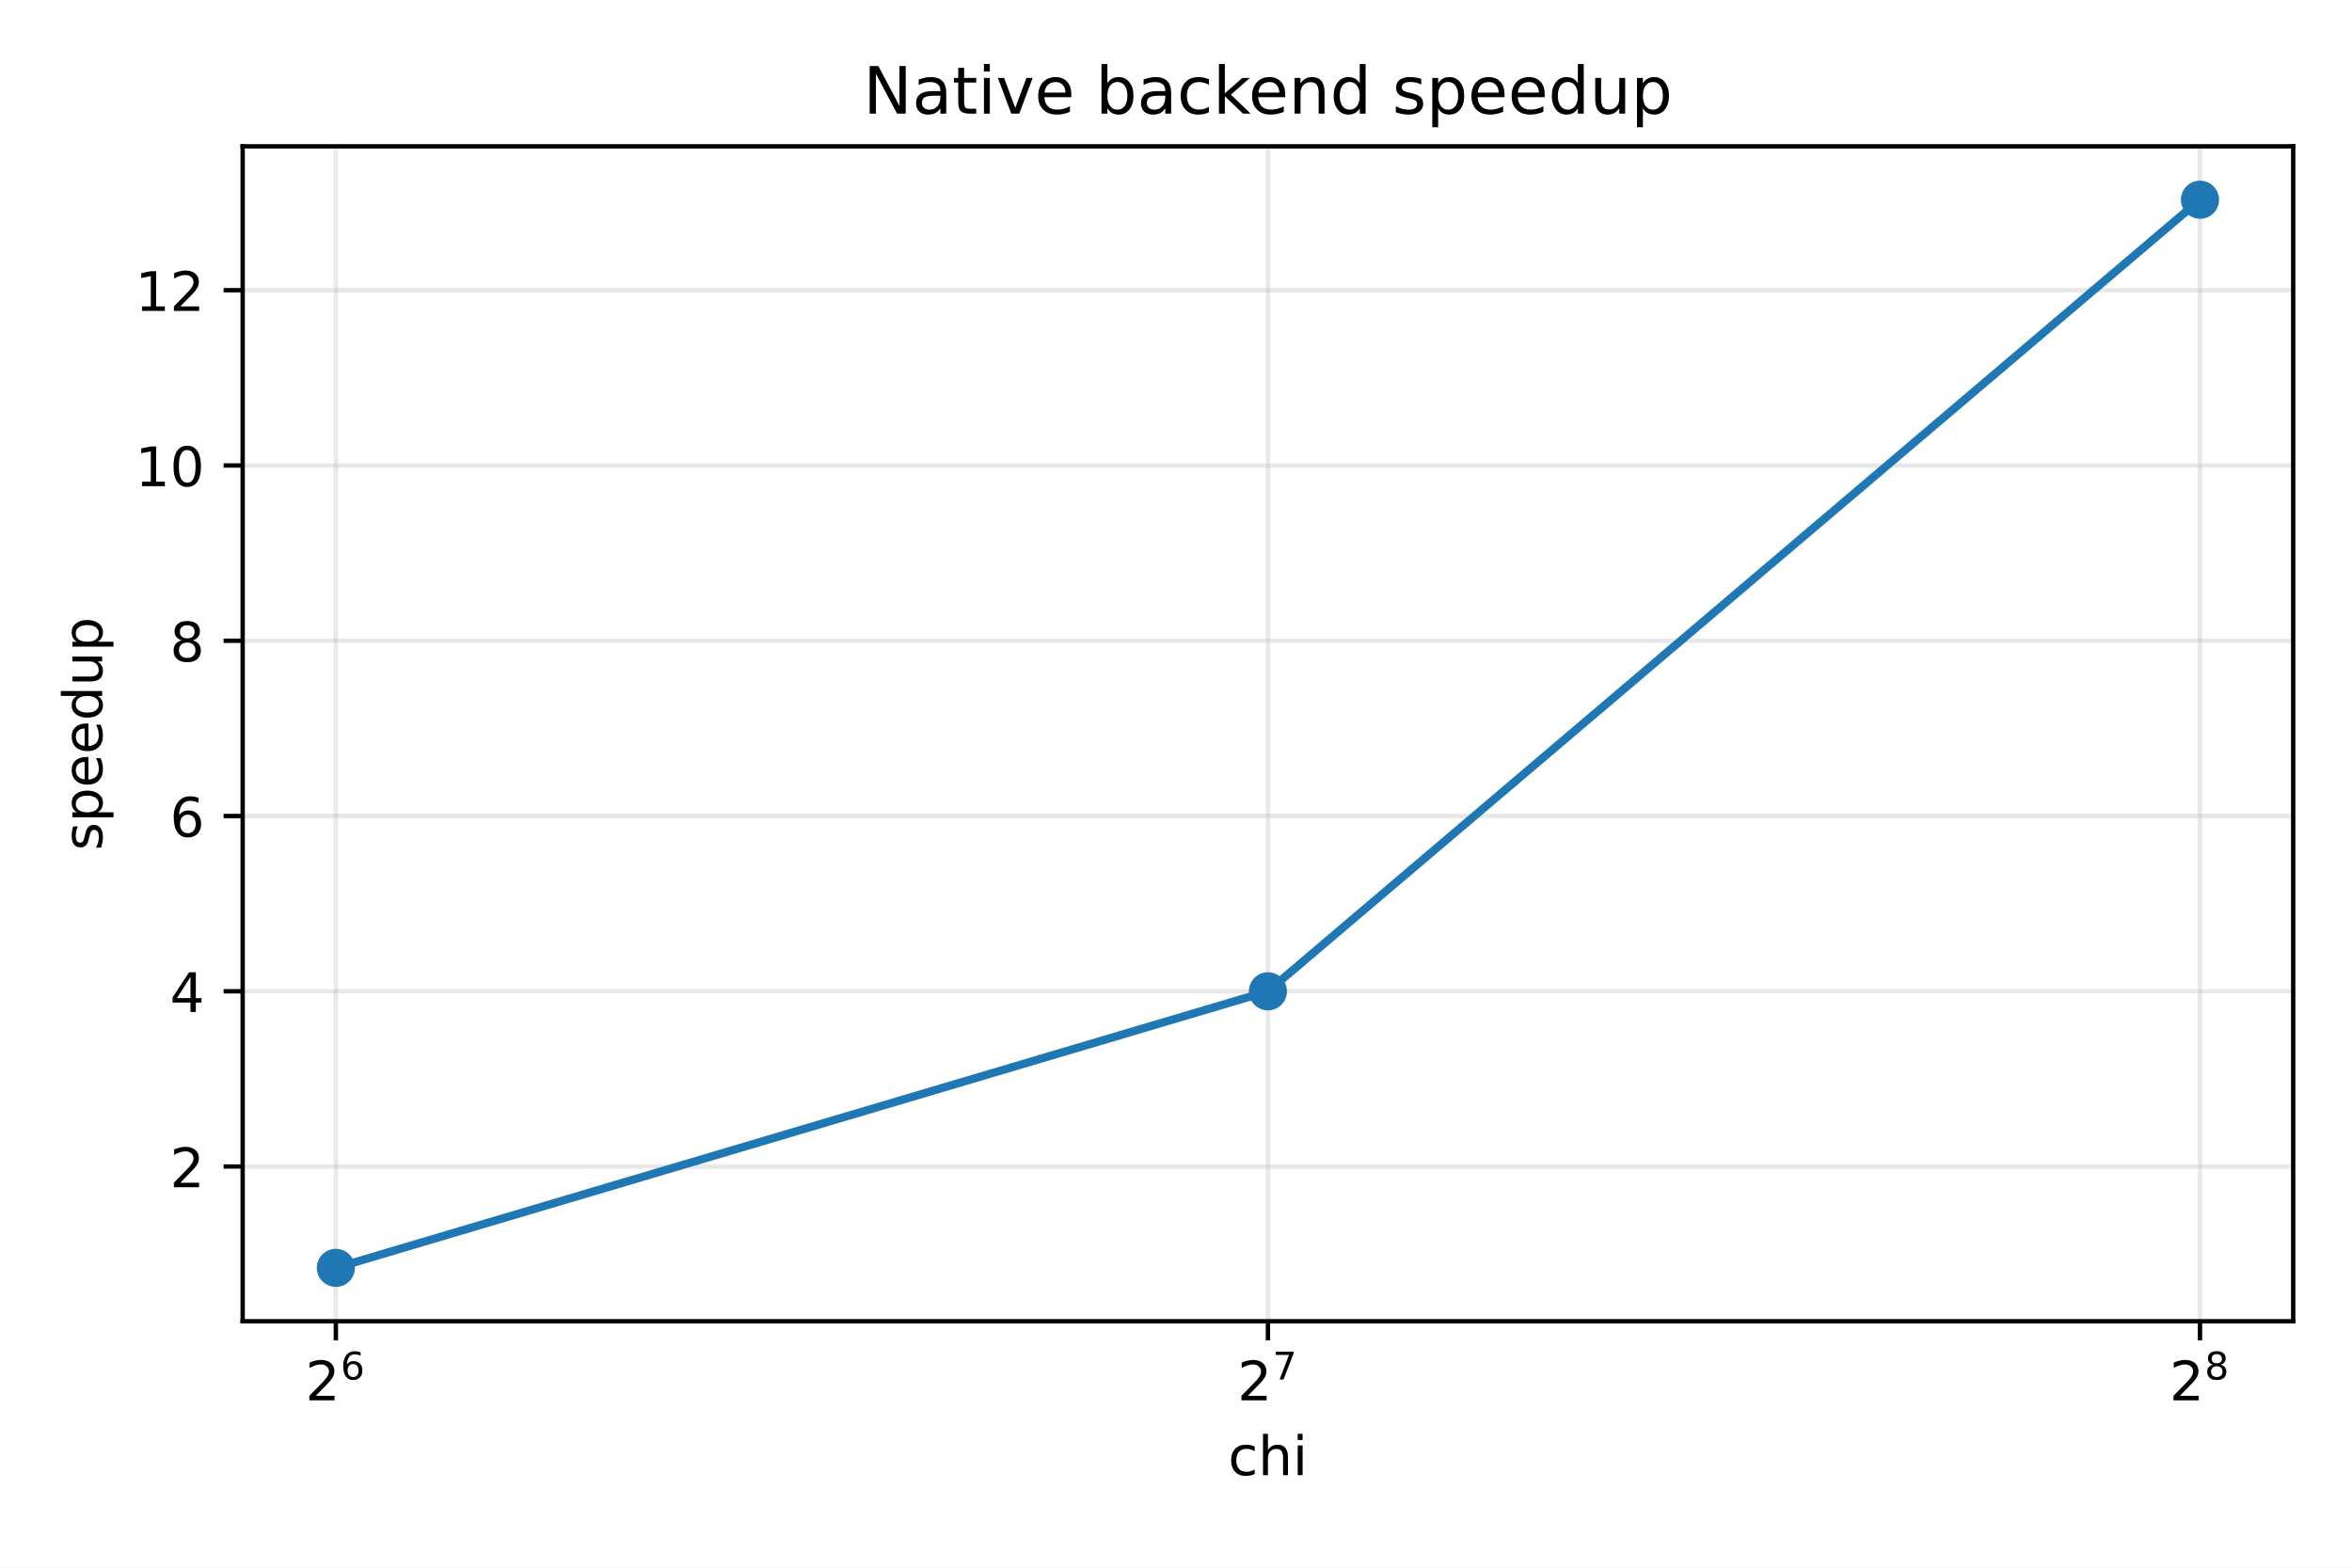
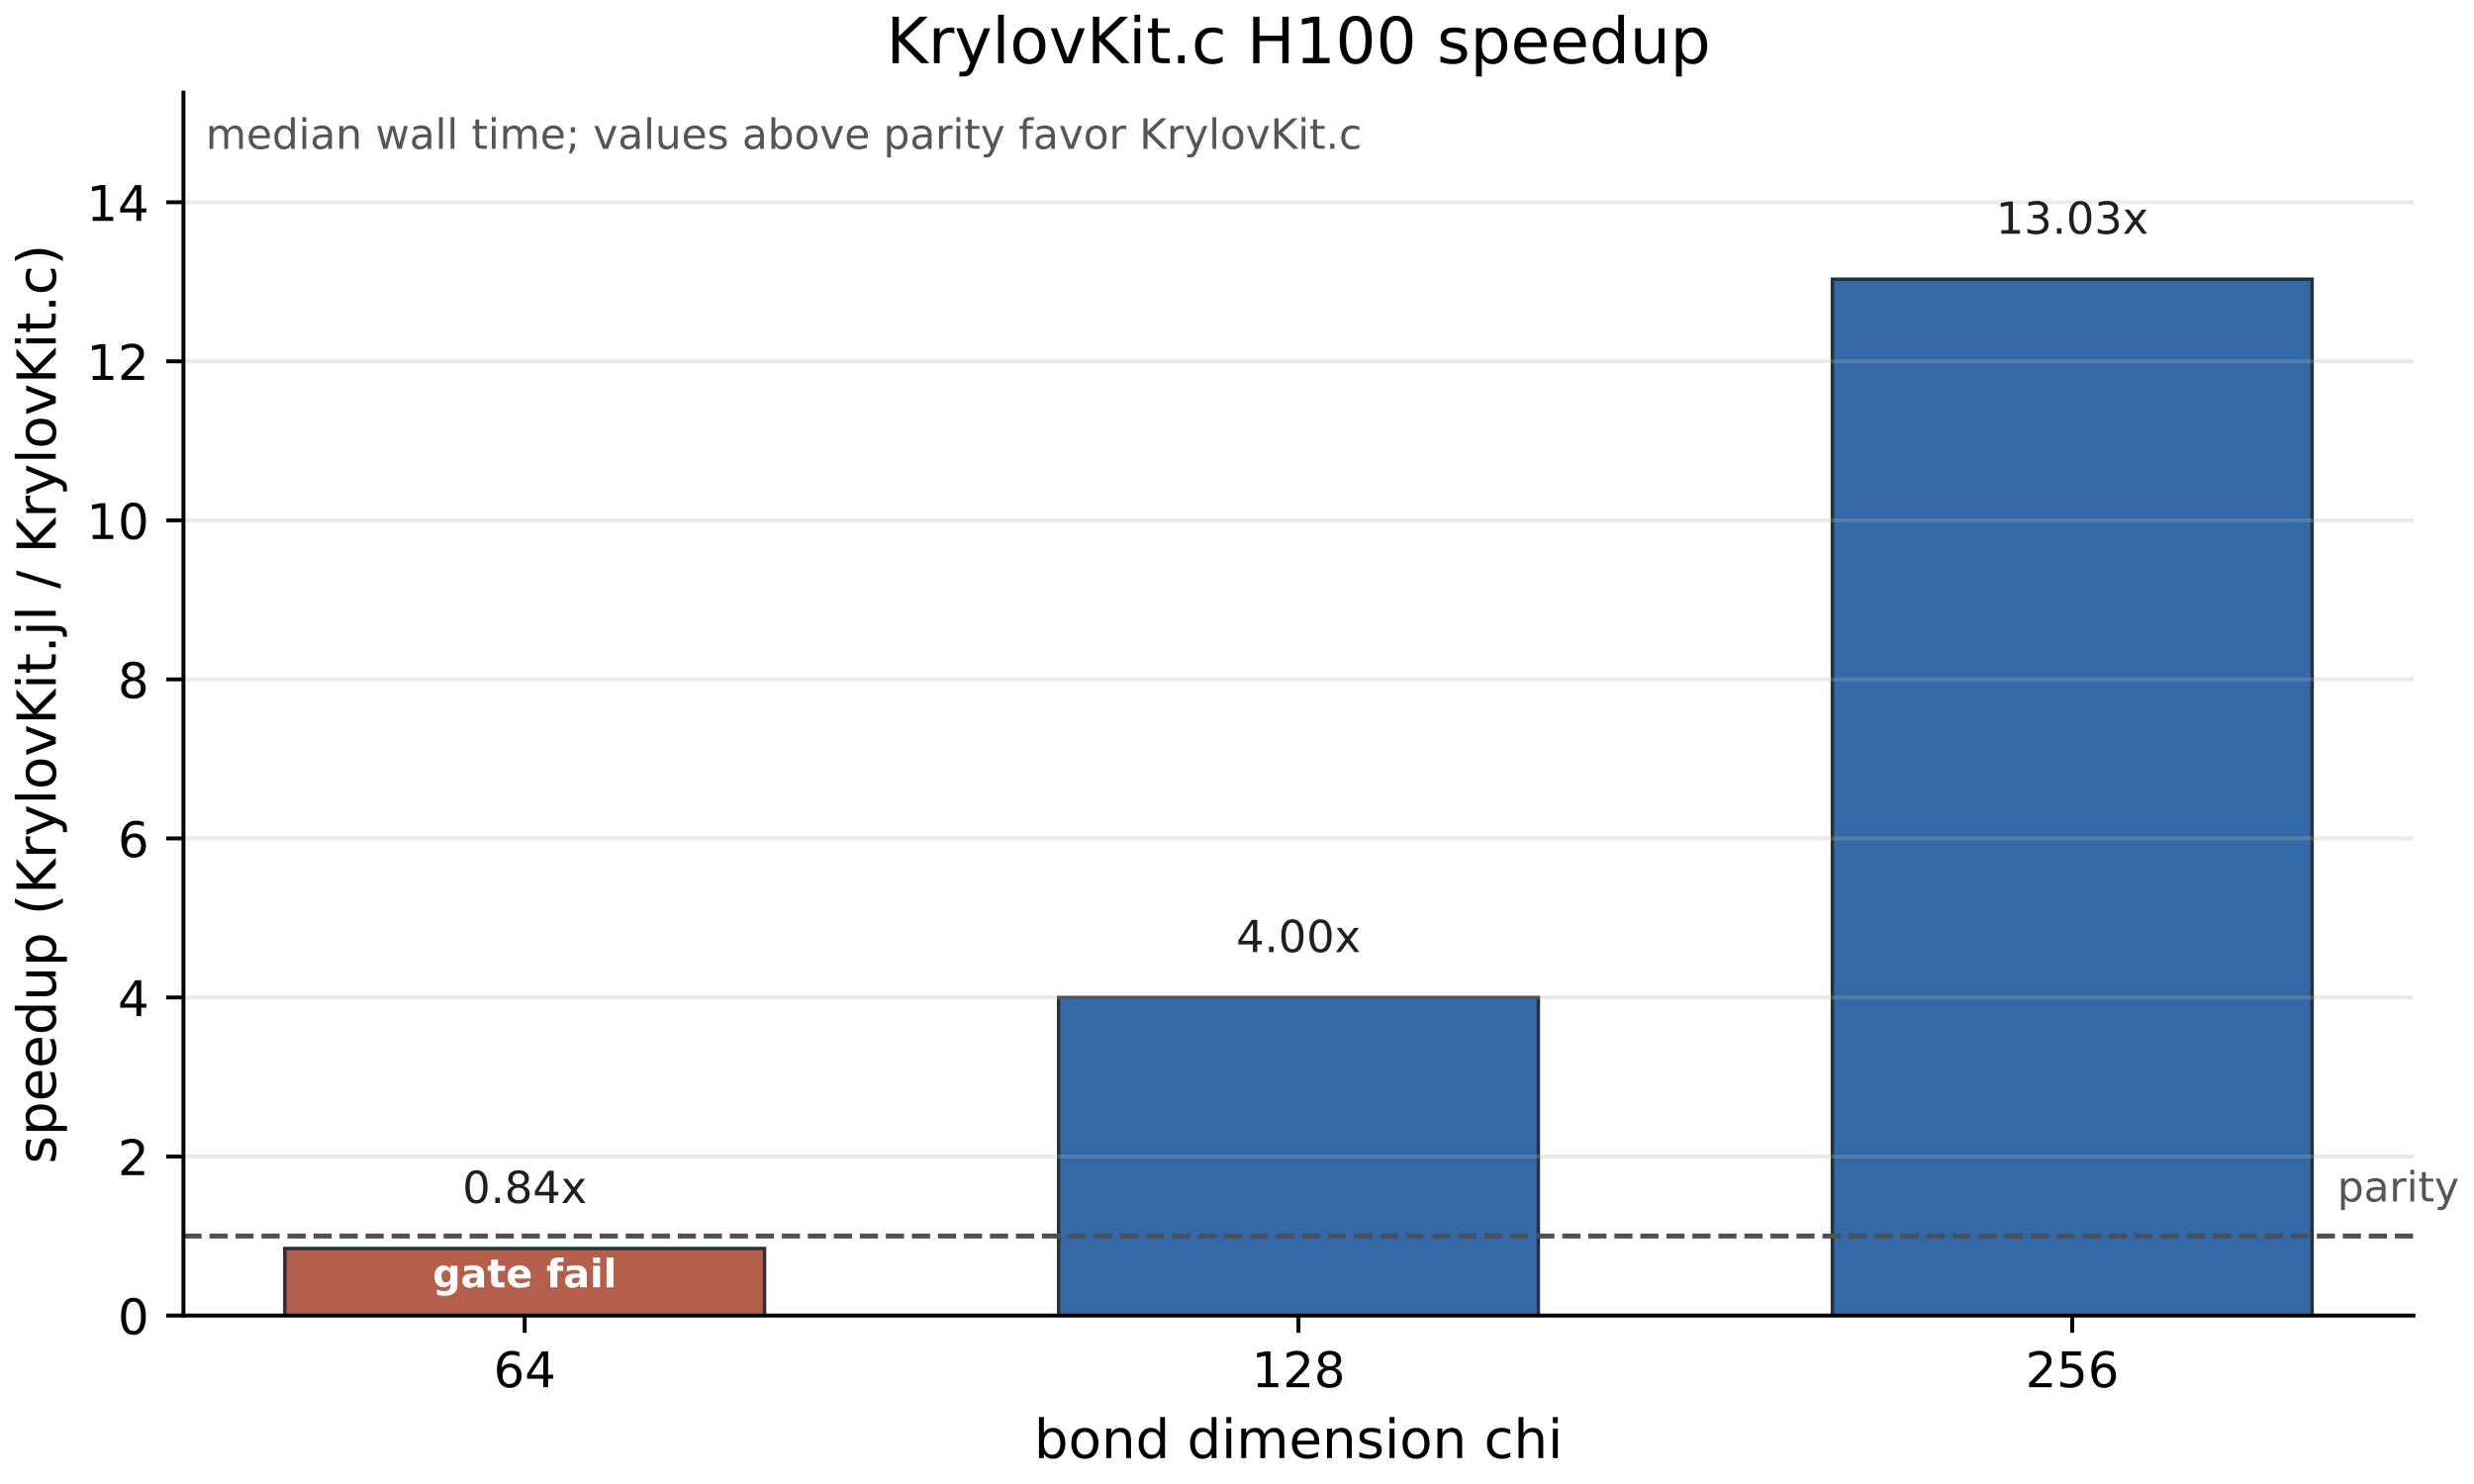
- <svg xmlns="http://www.w3.org/2000/svg" xmlns:xlink="http://www.w3.org/1999/xlink" width="432pt" height="288pt" viewBox="0 0 432 288" version="1.1">
+ <svg xmlns="http://www.w3.org/2000/svg" xmlns:xlink="http://www.w3.org/1999/xlink" width="504pt" height="302.4pt" viewBox="0 0 504 302.4" version="1.1">
  <defs>
    <style type="text/css">*{stroke-linejoin: round; stroke-linecap: butt}</style>
  </defs>
  <g id="figure_1">
    <g id="patch_1">
-       <path d="M 0 288 L 432 288 L 432 0 L 0 0 z " style="fill: #ffffff" />
+       <path d="M 0 302.4 L 504 302.4 L 504 0 L 0 0 z " style="fill: #ffffff" />
    </g>
    <g id="axes_1">
      <g id="patch_2">
-         <path d="M 44.57 242.728 L 421.2 242.728 L 421.2 26.88 L 44.57 26.88 z " style="fill: #ffffff" />
+         <path d="M 37.371 268.076 L 491.672 268.076 L 491.672 18.878 L 37.371 18.878 z " style="fill: #ffffff" />
+       </g>
+       <g id="patch_3">
+         <path d="M 58.021 268.076 L 155.754 268.076 L 155.754 254.403 L 58.021 254.403 z " clip-path="url(#p5e7ad19990)" style="fill: #b45f4d; stroke: #263238; stroke-width: 0.7; stroke-linejoin: miter" />
+       </g>
+       <g id="patch_4">
+         <path d="M 215.655 268.076 L 313.388 268.076 L 313.388 203.265 L 215.655 203.265 z " clip-path="url(#p5e7ad19990)" style="fill: #3568a7; stroke: #263238; stroke-width: 0.7; stroke-linejoin: miter" />
+       </g>
+       <g id="patch_5">
+         <path d="M 373.289 268.076 L 471.022 268.076 L 471.022 56.891 L 373.289 56.891 z " clip-path="url(#p5e7ad19990)" style="fill: #3568a7; stroke: #263238; stroke-width: 0.7; stroke-linejoin: miter" />
      </g>
      <g id="matplotlib.axis_1">
        <g id="xtick_1">
          <g id="line2d_1">
-             <path d="M 61.69 242.728 L 61.69 26.88 " clip-path="url(#pd2c981c82d)" style="fill: none; stroke: #b0b0b0; stroke-opacity: 0.3; stroke-width: 0.8; stroke-linecap: square" />
-           </g>
+             <defs>
+               <path id="mc35ff28dc0" d="M 0 0 L 0 3.5 " style="stroke: #000000; stroke-width: 0.8" />
+             </defs>
+             <g>
+               <use xlink:href="#mc35ff28dc0" x="106.888" y="268.076" style="stroke: #000000; stroke-width: 0.8" />
+             </g>
+           </g>
+           <g id="text_1">
+             <text style="font-size: 10px; font-family: 'DejaVu Sans', 'Bitstream Vera Sans', 'Computer Modern Sans Serif', 'Lucida Grande', 'Verdana', 'Geneva', 'Lucid', 'Arial', 'Helvetica', 'Avant Garde', sans-serif; text-anchor: middle" x="106.888" y="282.674" transform="rotate(-0 106.8877 282.6741)">64</text>
+           </g>
+         </g>
+         <g id="xtick_2">
          <g id="line2d_2">
-             <defs>
-               <path id="m70d7c381d5" d="M 0 0 L 0 3.5 " style="stroke: #000000; stroke-width: 0.8" />
-             </defs>
-             <g>
-               <use xlink:href="#m70d7c381d5" x="61.69" y="242.728" style="stroke: #000000; stroke-width: 0.8" />
-             </g>
-           </g>
-           <g id="text_1">
-             <g transform="translate(56.08955 257.3264) scale(0.1 -0.1)">
-               <defs>
-                 <path id="DejaVuSans-32" d="M 1228 531 L 3431 531 L 3431 0 L 469 0 L 469 531 Q 828 903 1448 1529 Q 2069 2156 2228 2338 Q 2531 2678 2651 2914 Q 2772 3150 2772 3378 Q 2772 3750 2511 3984 Q 2250 4219 1831 4219 Q 1534 4219 1204 4116 Q 875 4013 500 3803 L 500 4441 Q 881 4594 1212 4672 Q 1544 4750 1819 4750 Q 2544 4750 2975 4387 Q 3406 4025 3406 3419 Q 3406 3131 3298 2873 Q 3191 2616 2906 2266 Q 2828 2175 2409 1742 Q 1991 1309 1228 531 z " transform="scale(0.015625)" />
-                 <path id="DejaVuSans-36" d="M 2113 2584 Q 1688 2584 1439 2293 Q 1191 2003 1191 1497 Q 1191 994 1439 701 Q 1688 409 2113 409 Q 2538 409 2786 701 Q 3034 994 3034 1497 Q 3034 2003 2786 2293 Q 2538 2584 2113 2584 z M 3366 4563 L 3366 3988 Q 3128 4100 2886 4159 Q 2644 4219 2406 4219 Q 1781 4219 1451 3797 Q 1122 3375 1075 2522 Q 1259 2794 1537 2939 Q 1816 3084 2150 3084 Q 2853 3084 3261 2657 Q 3669 2231 3669 1497 Q 3669 778 3244 343 Q 2819 -91 2113 -91 Q 1303 -91 875 529 Q 447 1150 447 2328 Q 447 3434 972 4092 Q 1497 4750 2381 4750 Q 2619 4750 2861 4703 Q 3103 4656 3366 4563 z " transform="scale(0.015625)" />
-               </defs>
-               <use xlink:href="#DejaVuSans-32" transform="translate(0 0.765625)" />
-               <use xlink:href="#DejaVuSans-36" transform="translate(64.58008 39.04688) scale(0.7)" />
-             </g>
-           </g>
-         </g>
-         <g id="xtick_2">
+             <g>
+               <use xlink:href="#mc35ff28dc0" x="264.522" y="268.076" style="stroke: #000000; stroke-width: 0.8" />
+             </g>
+           </g>
+           <g id="text_2">
+             <text style="font-size: 10px; font-family: 'DejaVu Sans', 'Bitstream Vera Sans', 'Computer Modern Sans Serif', 'Lucida Grande', 'Verdana', 'Geneva', 'Lucid', 'Arial', 'Helvetica', 'Avant Garde', sans-serif; text-anchor: middle" x="264.522" y="282.674" transform="rotate(-0 264.5216 282.6741)">128</text>
+           </g>
+         </g>
+         <g id="xtick_3">
          <g id="line2d_3">
-             <path d="M 232.885 242.728 L 232.885 26.88 " clip-path="url(#pd2c981c82d)" style="fill: none; stroke: #b0b0b0; stroke-opacity: 0.3; stroke-width: 0.8; stroke-linecap: square" />
-           </g>
-           <g id="line2d_4">
-             <g>
-               <use xlink:href="#m70d7c381d5" x="232.885" y="242.728" style="stroke: #000000; stroke-width: 0.8" />
-             </g>
-           </g>
-           <g id="text_2">
-             <g transform="translate(227.285 257.3264) scale(0.1 -0.1)">
-               <defs>
-                 <path id="DejaVuSans-37" d="M 525 4666 L 3525 4666 L 3525 4397 L 1831 0 L 1172 0 L 2766 4134 L 525 4134 L 525 4666 z " transform="scale(0.015625)" />
-               </defs>
-               <use xlink:href="#DejaVuSans-32" transform="translate(0 0.684375)" />
-               <use xlink:href="#DejaVuSans-37" transform="translate(64.58008 38.96563) scale(0.7)" />
-             </g>
-           </g>
-         </g>
-         <g id="xtick_3">
-           <g id="line2d_5">
-             <path d="M 404.08 242.728 L 404.08 26.88 " clip-path="url(#pd2c981c82d)" style="fill: none; stroke: #b0b0b0; stroke-opacity: 0.3; stroke-width: 0.8; stroke-linecap: square" />
-           </g>
-           <g id="line2d_6">
-             <g>
-               <use xlink:href="#m70d7c381d5" x="404.08" y="242.728" style="stroke: #000000; stroke-width: 0.8" />
+             <g>
+               <use xlink:href="#mc35ff28dc0" x="422.156" y="268.076" style="stroke: #000000; stroke-width: 0.8" />
            </g>
          </g>
          <g id="text_3">
-             <g transform="translate(398.4805 257.3264) scale(0.1 -0.1)">
-               <defs>
-                 <path id="DejaVuSans-38" d="M 2034 2216 Q 1584 2216 1326 1975 Q 1069 1734 1069 1313 Q 1069 891 1326 650 Q 1584 409 2034 409 Q 2484 409 2743 651 Q 3003 894 3003 1313 Q 3003 1734 2745 1975 Q 2488 2216 2034 2216 z M 1403 2484 Q 997 2584 770 2862 Q 544 3141 544 3541 Q 544 4100 942 4425 Q 1341 4750 2034 4750 Q 2731 4750 3128 4425 Q 3525 4100 3525 3541 Q 3525 3141 3298 2862 Q 3072 2584 2669 2484 Q 3125 2378 3379 2068 Q 3634 1759 3634 1313 Q 3634 634 3220 271 Q 2806 -91 2034 -91 Q 1263 -91 848 271 Q 434 634 434 1313 Q 434 1759 690 2068 Q 947 2378 1403 2484 z M 1172 3481 Q 1172 3119 1398 2916 Q 1625 2713 2034 2713 Q 2441 2713 2670 2916 Q 2900 3119 2900 3481 Q 2900 3844 2670 4047 Q 2441 4250 2034 4250 Q 1625 4250 1398 4047 Q 1172 3844 1172 3481 z " transform="scale(0.015625)" />
-               </defs>
-               <use xlink:href="#DejaVuSans-32" transform="translate(0 0.765625)" />
-               <use xlink:href="#DejaVuSans-38" transform="translate(64.58008 39.04688) scale(0.7)" />
-             </g>
+             <text style="font-size: 10px; font-family: 'DejaVu Sans', 'Bitstream Vera Sans', 'Computer Modern Sans Serif', 'Lucida Grande', 'Verdana', 'Geneva', 'Lucid', 'Arial', 'Helvetica', 'Avant Garde', sans-serif; text-anchor: middle" x="422.156" y="282.674" transform="rotate(-0 422.1556 282.6741)">256</text>
          </g>
        </g>
        <g id="text_4">
-           <g transform="translate(225.578 271.0046) scale(0.1 -0.1)">
-             <defs>
-               <path id="DejaVuSans-63" d="M 3122 3366 L 3122 2828 Q 2878 2963 2633 3030 Q 2388 3097 2138 3097 Q 1578 3097 1268 2742 Q 959 2388 959 1747 Q 959 1106 1268 751 Q 1578 397 2138 397 Q 2388 397 2633 464 Q 2878 531 3122 666 L 3122 134 Q 2881 22 2623 -34 Q 2366 -91 2075 -91 Q 1284 -91 818 406 Q 353 903 353 1747 Q 353 2603 823 3093 Q 1294 3584 2113 3584 Q 2378 3584 2631 3529 Q 2884 3475 3122 3366 z " transform="scale(0.015625)" />
-               <path id="DejaVuSans-68" d="M 3513 2113 L 3513 0 L 2938 0 L 2938 2094 Q 2938 2591 2744 2837 Q 2550 3084 2163 3084 Q 1697 3084 1428 2787 Q 1159 2491 1159 1978 L 1159 0 L 581 0 L 581 4863 L 1159 4863 L 1159 2956 Q 1366 3272 1645 3428 Q 1925 3584 2291 3584 Q 2894 3584 3203 3211 Q 3513 2838 3513 2113 z " transform="scale(0.015625)" />
-               <path id="DejaVuSans-69" d="M 603 3500 L 1178 3500 L 1178 0 L 603 0 L 603 3500 z M 603 4863 L 1178 4863 L 1178 4134 L 603 4134 L 603 4863 z " transform="scale(0.015625)" />
-             </defs>
-             <use xlink:href="#DejaVuSans-63" />
-             <use xlink:href="#DejaVuSans-68" transform="translate(54.98047 0)" />
-             <use xlink:href="#DejaVuSans-69" transform="translate(118.3594 0)" />
-           </g>
+           <text style="font-size: 11px; font-family: 'DejaVu Sans', 'Bitstream Vera Sans', 'Computer Modern Sans Serif', 'Lucida Grande', 'Verdana', 'Geneva', 'Lucid', 'Arial', 'Helvetica', 'Avant Garde', sans-serif; text-anchor: middle" x="264.522" y="297.112" transform="rotate(-0 264.5216 297.1121)">bond dimension chi</text>
        </g>
      </g>
      <g id="matplotlib.axis_2">
        <g id="ytick_1">
+           <g id="line2d_4">
+             <path d="M 37.371 268.076 L 491.672 268.076 " clip-path="url(#p5e7ad19990)" style="fill: none; stroke: #b0b0b0; stroke-opacity: 0.28; stroke-width: 0.8; stroke-linecap: square" />
+           </g>
+           <g id="line2d_5">
+             <defs>
+               <path id="m3a164e4742" d="M 0 0 L -3.5 0 " style="stroke: #000000; stroke-width: 0.8" />
+             </defs>
+             <g>
+               <use xlink:href="#m3a164e4742" x="37.371" y="268.076" style="stroke: #000000; stroke-width: 0.8" />
+             </g>
+           </g>
+           <g id="text_5">
+             <text style="font-size: 10px; font-family: 'DejaVu Sans', 'Bitstream Vera Sans', 'Computer Modern Sans Serif', 'Lucida Grande', 'Verdana', 'Geneva', 'Lucid', 'Arial', 'Helvetica', 'Avant Garde', sans-serif; text-anchor: end" x="30.371" y="271.875" transform="rotate(-0 30.37118 271.8749)">0</text>
+           </g>
+         </g>
+         <g id="ytick_2">
+           <g id="line2d_6">
+             <path d="M 37.371 235.667 L 491.672 235.667 " clip-path="url(#p5e7ad19990)" style="fill: none; stroke: #b0b0b0; stroke-opacity: 0.28; stroke-width: 0.8; stroke-linecap: square" />
+           </g>
          <g id="line2d_7">
-             <path d="M 44.57 214.303 L 421.2 214.303 " clip-path="url(#pd2c981c82d)" style="fill: none; stroke: #b0b0b0; stroke-opacity: 0.3; stroke-width: 0.8; stroke-linecap: square" />
-           </g>
+             <g>
+               <use xlink:href="#m3a164e4742" x="37.371" y="235.667" style="stroke: #000000; stroke-width: 0.8" />
+             </g>
+           </g>
+           <g id="text_6">
+             <text style="font-size: 10px; font-family: 'DejaVu Sans', 'Bitstream Vera Sans', 'Computer Modern Sans Serif', 'Lucida Grande', 'Verdana', 'Geneva', 'Lucid', 'Arial', 'Helvetica', 'Avant Garde', sans-serif; text-anchor: end" x="30.371" y="239.466" transform="rotate(-0 30.37118 239.4663)">2</text>
+           </g>
+         </g>
+         <g id="ytick_3">
          <g id="line2d_8">
-             <defs>
-               <path id="meac5febf99" d="M 0 0 L -3.5 0 " style="stroke: #000000; stroke-width: 0.8" />
-             </defs>
-             <g>
-               <use xlink:href="#meac5febf99" x="44.57" y="214.303" style="stroke: #000000; stroke-width: 0.8" />
-             </g>
-           </g>
-           <g id="text_5">
-             <g transform="translate(31.2075 218.1024) scale(0.1 -0.1)">
-               <use xlink:href="#DejaVuSans-32" />
-             </g>
-           </g>
-         </g>
-         <g id="ytick_2">
+             <path d="M 37.371 203.259 L 491.672 203.259 " clip-path="url(#p5e7ad19990)" style="fill: none; stroke: #b0b0b0; stroke-opacity: 0.28; stroke-width: 0.8; stroke-linecap: square" />
+           </g>
          <g id="line2d_9">
-             <path d="M 44.57 182.106 L 421.2 182.106 " clip-path="url(#pd2c981c82d)" style="fill: none; stroke: #b0b0b0; stroke-opacity: 0.3; stroke-width: 0.8; stroke-linecap: square" />
-           </g>
+             <g>
+               <use xlink:href="#m3a164e4742" x="37.371" y="203.259" style="stroke: #000000; stroke-width: 0.8" />
+             </g>
+           </g>
+           <g id="text_7">
+             <text style="font-size: 10px; font-family: 'DejaVu Sans', 'Bitstream Vera Sans', 'Computer Modern Sans Serif', 'Lucida Grande', 'Verdana', 'Geneva', 'Lucid', 'Arial', 'Helvetica', 'Avant Garde', sans-serif; text-anchor: end" x="30.371" y="207.058" transform="rotate(-0 30.37118 207.0577)">4</text>
+           </g>
+         </g>
+         <g id="ytick_4">
          <g id="line2d_10">
-             <g>
-               <use xlink:href="#meac5febf99" x="44.57" y="182.106" style="stroke: #000000; stroke-width: 0.8" />
-             </g>
-           </g>
-           <g id="text_6">
-             <g transform="translate(31.2075 185.9048) scale(0.1 -0.1)">
-               <defs>
-                 <path id="DejaVuSans-34" d="M 2419 4116 L 825 1625 L 2419 1625 L 2419 4116 z M 2253 4666 L 3047 4666 L 3047 1625 L 3713 1625 L 3713 1100 L 3047 1100 L 3047 0 L 2419 0 L 2419 1100 L 313 1100 L 313 1709 L 2253 4666 z " transform="scale(0.015625)" />
-               </defs>
-               <use xlink:href="#DejaVuSans-34" />
-             </g>
-           </g>
-         </g>
-         <g id="ytick_3">
+             <path d="M 37.371 170.85 L 491.672 170.85 " clip-path="url(#p5e7ad19990)" style="fill: none; stroke: #b0b0b0; stroke-opacity: 0.28; stroke-width: 0.8; stroke-linecap: square" />
+           </g>
          <g id="line2d_11">
-             <path d="M 44.57 149.908 L 421.2 149.908 " clip-path="url(#pd2c981c82d)" style="fill: none; stroke: #b0b0b0; stroke-opacity: 0.3; stroke-width: 0.8; stroke-linecap: square" />
-           </g>
+             <g>
+               <use xlink:href="#m3a164e4742" x="37.371" y="170.85" style="stroke: #000000; stroke-width: 0.8" />
+             </g>
+           </g>
+           <g id="text_8">
+             <text style="font-size: 10px; font-family: 'DejaVu Sans', 'Bitstream Vera Sans', 'Computer Modern Sans Serif', 'Lucida Grande', 'Verdana', 'Geneva', 'Lucid', 'Arial', 'Helvetica', 'Avant Garde', sans-serif; text-anchor: end" x="30.371" y="174.649" transform="rotate(-0 30.37118 174.6491)">6</text>
+           </g>
+         </g>
+         <g id="ytick_5">
          <g id="line2d_12">
-             <g>
-               <use xlink:href="#meac5febf99" x="44.57" y="149.908" style="stroke: #000000; stroke-width: 0.8" />
-             </g>
-           </g>
-           <g id="text_7">
-             <g transform="translate(31.2075 153.7072) scale(0.1 -0.1)">
-               <use xlink:href="#DejaVuSans-36" />
-             </g>
-           </g>
-         </g>
-         <g id="ytick_4">
+             <path d="M 37.371 138.441 L 491.672 138.441 " clip-path="url(#p5e7ad19990)" style="fill: none; stroke: #b0b0b0; stroke-opacity: 0.28; stroke-width: 0.8; stroke-linecap: square" />
+           </g>
          <g id="line2d_13">
-             <path d="M 44.57 117.71 L 421.2 117.71 " clip-path="url(#pd2c981c82d)" style="fill: none; stroke: #b0b0b0; stroke-opacity: 0.3; stroke-width: 0.8; stroke-linecap: square" />
-           </g>
+             <g>
+               <use xlink:href="#m3a164e4742" x="37.371" y="138.441" style="stroke: #000000; stroke-width: 0.8" />
+             </g>
+           </g>
+           <g id="text_9">
+             <text style="font-size: 10px; font-family: 'DejaVu Sans', 'Bitstream Vera Sans', 'Computer Modern Sans Serif', 'Lucida Grande', 'Verdana', 'Geneva', 'Lucid', 'Arial', 'Helvetica', 'Avant Garde', sans-serif; text-anchor: end" x="30.371" y="142.241" transform="rotate(-0 30.37118 142.2405)">8</text>
+           </g>
+         </g>
+         <g id="ytick_6">
          <g id="line2d_14">
-             <g>
-               <use xlink:href="#meac5febf99" x="44.57" y="117.71" style="stroke: #000000; stroke-width: 0.8" />
-             </g>
-           </g>
-           <g id="text_8">
-             <g transform="translate(31.2075 121.5095) scale(0.1 -0.1)">
-               <use xlink:href="#DejaVuSans-38" />
-             </g>
-           </g>
-         </g>
-         <g id="ytick_5">
+             <path d="M 37.371 106.033 L 491.672 106.033 " clip-path="url(#p5e7ad19990)" style="fill: none; stroke: #b0b0b0; stroke-opacity: 0.28; stroke-width: 0.8; stroke-linecap: square" />
+           </g>
          <g id="line2d_15">
-             <path d="M 44.57 85.513 L 421.2 85.513 " clip-path="url(#pd2c981c82d)" style="fill: none; stroke: #b0b0b0; stroke-opacity: 0.3; stroke-width: 0.8; stroke-linecap: square" />
-           </g>
+             <g>
+               <use xlink:href="#m3a164e4742" x="37.371" y="106.033" style="stroke: #000000; stroke-width: 0.8" />
+             </g>
+           </g>
+           <g id="text_10">
+             <text style="font-size: 10px; font-family: 'DejaVu Sans', 'Bitstream Vera Sans', 'Computer Modern Sans Serif', 'Lucida Grande', 'Verdana', 'Geneva', 'Lucid', 'Arial', 'Helvetica', 'Avant Garde', sans-serif; text-anchor: end" x="30.371" y="109.832" transform="rotate(-0 30.37118 109.8319)">10</text>
+           </g>
+         </g>
+         <g id="ytick_7">
          <g id="line2d_16">
-             <g>
-               <use xlink:href="#meac5febf99" x="44.57" y="85.513" style="stroke: #000000; stroke-width: 0.8" />
-             </g>
-           </g>
-           <g id="text_9">
-             <g transform="translate(24.845 89.31193) scale(0.1 -0.1)">
-               <defs>
-                 <path id="DejaVuSans-31" d="M 794 531 L 1825 531 L 1825 4091 L 703 3866 L 703 4441 L 1819 4666 L 2450 4666 L 2450 531 L 3481 531 L 3481 0 L 794 0 L 794 531 z " transform="scale(0.015625)" />
-                 <path id="DejaVuSans-30" d="M 2034 4250 Q 1547 4250 1301 3770 Q 1056 3291 1056 2328 Q 1056 1369 1301 889 Q 1547 409 2034 409 Q 2525 409 2770 889 Q 3016 1369 3016 2328 Q 3016 3291 2770 3770 Q 2525 4250 2034 4250 z M 2034 4750 Q 2819 4750 3233 4129 Q 3647 3509 3647 2328 Q 3647 1150 3233 529 Q 2819 -91 2034 -91 Q 1250 -91 836 529 Q 422 1150 422 2328 Q 422 3509 836 4129 Q 1250 4750 2034 4750 z " transform="scale(0.015625)" />
-               </defs>
-               <use xlink:href="#DejaVuSans-31" />
-               <use xlink:href="#DejaVuSans-30" transform="translate(63.62305 0)" />
-             </g>
-           </g>
-         </g>
-         <g id="ytick_6">
+             <path d="M 37.371 73.624 L 491.672 73.624 " clip-path="url(#p5e7ad19990)" style="fill: none; stroke: #b0b0b0; stroke-opacity: 0.28; stroke-width: 0.8; stroke-linecap: square" />
+           </g>
          <g id="line2d_17">
-             <path d="M 44.57 53.315 L 421.2 53.315 " clip-path="url(#pd2c981c82d)" style="fill: none; stroke: #b0b0b0; stroke-opacity: 0.3; stroke-width: 0.8; stroke-linecap: square" />
-           </g>
+             <g>
+               <use xlink:href="#m3a164e4742" x="37.371" y="73.624" style="stroke: #000000; stroke-width: 0.8" />
+             </g>
+           </g>
+           <g id="text_11">
+             <text style="font-size: 10px; font-family: 'DejaVu Sans', 'Bitstream Vera Sans', 'Computer Modern Sans Serif', 'Lucida Grande', 'Verdana', 'Geneva', 'Lucid', 'Arial', 'Helvetica', 'Avant Garde', sans-serif; text-anchor: end" x="30.371" y="77.423" transform="rotate(-0 30.37118 77.42335)">12</text>
+           </g>
+         </g>
+         <g id="ytick_8">
          <g id="line2d_18">
-             <g>
-               <use xlink:href="#meac5febf99" x="44.57" y="53.315" style="stroke: #000000; stroke-width: 0.8" />
-             </g>
-           </g>
-           <g id="text_10">
-             <g transform="translate(24.845 57.11431) scale(0.1 -0.1)">
-               <use xlink:href="#DejaVuSans-31" />
-               <use xlink:href="#DejaVuSans-32" transform="translate(63.62305 0)" />
-             </g>
-           </g>
-         </g>
-         <g id="text_11">
-           <g transform="translate(18.76531 156.2532) rotate(-90) scale(0.1 -0.1)">
-             <defs>
-               <path id="DejaVuSans-73" d="M 2834 3397 L 2834 2853 Q 2591 2978 2328 3040 Q 2066 3103 1784 3103 Q 1356 3103 1142 2972 Q 928 2841 928 2578 Q 928 2378 1081 2264 Q 1234 2150 1697 2047 L 1894 2003 Q 2506 1872 2764 1633 Q 3022 1394 3022 966 Q 3022 478 2636 193 Q 2250 -91 1575 -91 Q 1294 -91 989 -36 Q 684 19 347 128 L 347 722 Q 666 556 975 473 Q 1284 391 1588 391 Q 1994 391 2212 530 Q 2431 669 2431 922 Q 2431 1156 2273 1281 Q 2116 1406 1581 1522 L 1381 1569 Q 847 1681 609 1914 Q 372 2147 372 2553 Q 372 3047 722 3315 Q 1072 3584 1716 3584 Q 2034 3584 2315 3537 Q 2597 3491 2834 3397 z " transform="scale(0.015625)" />
-               <path id="DejaVuSans-70" d="M 1159 525 L 1159 -1331 L 581 -1331 L 581 3500 L 1159 3500 L 1159 2969 Q 1341 3281 1617 3432 Q 1894 3584 2278 3584 Q 2916 3584 3314 3078 Q 3713 2572 3713 1747 Q 3713 922 3314 415 Q 2916 -91 2278 -91 Q 1894 -91 1617 61 Q 1341 213 1159 525 z M 3116 1747 Q 3116 2381 2855 2742 Q 2594 3103 2138 3103 Q 1681 3103 1420 2742 Q 1159 2381 1159 1747 Q 1159 1113 1420 752 Q 1681 391 2138 391 Q 2594 391 2855 752 Q 3116 1113 3116 1747 z " transform="scale(0.015625)" />
-               <path id="DejaVuSans-65" d="M 3597 1894 L 3597 1613 L 953 1613 Q 991 1019 1311 708 Q 1631 397 2203 397 Q 2534 397 2845 478 Q 3156 559 3463 722 L 3463 178 Q 3153 47 2828 -22 Q 2503 -91 2169 -91 Q 1331 -91 842 396 Q 353 884 353 1716 Q 353 2575 817 3079 Q 1281 3584 2069 3584 Q 2775 3584 3186 3129 Q 3597 2675 3597 1894 z M 3022 2063 Q 3016 2534 2758 2815 Q 2500 3097 2075 3097 Q 1594 3097 1305 2825 Q 1016 2553 972 2059 L 3022 2063 z " transform="scale(0.015625)" />
-               <path id="DejaVuSans-64" d="M 2906 2969 L 2906 4863 L 3481 4863 L 3481 0 L 2906 0 L 2906 525 Q 2725 213 2448 61 Q 2172 -91 1784 -91 Q 1150 -91 751 415 Q 353 922 353 1747 Q 353 2572 751 3078 Q 1150 3584 1784 3584 Q 2172 3584 2448 3432 Q 2725 3281 2906 2969 z M 947 1747 Q 947 1113 1208 752 Q 1469 391 1925 391 Q 2381 391 2643 752 Q 2906 1113 2906 1747 Q 2906 2381 2643 2742 Q 2381 3103 1925 3103 Q 1469 3103 1208 2742 Q 947 2381 947 1747 z " transform="scale(0.015625)" />
-               <path id="DejaVuSans-75" d="M 544 1381 L 544 3500 L 1119 3500 L 1119 1403 Q 1119 906 1312 657 Q 1506 409 1894 409 Q 2359 409 2629 706 Q 2900 1003 2900 1516 L 2900 3500 L 3475 3500 L 3475 0 L 2900 0 L 2900 538 Q 2691 219 2414 64 Q 2138 -91 1772 -91 Q 1169 -91 856 284 Q 544 659 544 1381 z M 1991 3584 L 1991 3584 z " transform="scale(0.015625)" />
-             </defs>
-             <use xlink:href="#DejaVuSans-73" />
-             <use xlink:href="#DejaVuSans-70" transform="translate(52.09961 0)" />
-             <use xlink:href="#DejaVuSans-65" transform="translate(115.5762 0)" />
-             <use xlink:href="#DejaVuSans-65" transform="translate(177.0996 0)" />
-             <use xlink:href="#DejaVuSans-64" transform="translate(238.623 0)" />
-             <use xlink:href="#DejaVuSans-75" transform="translate(302.0996 0)" />
-             <use xlink:href="#DejaVuSans-70" transform="translate(365.4785 0)" />
-           </g>
-         </g>
-       </g>
-       <g id="line2d_19">
-         <path d="M 61.69 232.917 L 232.885 182.112 L 404.08 36.691 " clip-path="url(#pd2c981c82d)" style="fill: none; stroke: #1f77b4; stroke-width: 1.5; stroke-linecap: square" />
-         <defs>
-           <path id="m5fdf3a1020" d="M 0 3 C 0.796 3 1.559 2.684 2.121 2.121 C 2.684 1.559 3 0.796 3 0 C 3 -0.796 2.684 -1.559 2.121 -2.121 C 1.559 -2.684 0.796 -3 0 -3 C -0.796 -3 -1.559 -2.684 -2.121 -2.121 C -2.684 -1.559 -3 -0.796 -3 0 C -3 0.796 -2.684 1.559 -2.121 2.121 C -1.559 2.684 -0.796 3 0 3 z " style="stroke: #1f77b4" />
-         </defs>
-         <g clip-path="url(#pd2c981c82d)">
-           <use xlink:href="#m5fdf3a1020" x="61.69" y="232.917" style="fill: #1f77b4; stroke: #1f77b4" />
-           <use xlink:href="#m5fdf3a1020" x="232.885" y="182.112" style="fill: #1f77b4; stroke: #1f77b4" />
-           <use xlink:href="#m5fdf3a1020" x="404.08" y="36.691" style="fill: #1f77b4; stroke: #1f77b4" />
-         </g>
-       </g>
-       <g id="patch_3">
-         <path d="M 44.57 242.728 L 44.57 26.88 " style="fill: none; stroke: #000000; stroke-width: 0.8; stroke-linejoin: miter; stroke-linecap: square" />
-       </g>
-       <g id="patch_4">
-         <path d="M 421.2 242.728 L 421.2 26.88 " style="fill: none; stroke: #000000; stroke-width: 0.8; stroke-linejoin: miter; stroke-linecap: square" />
-       </g>
-       <g id="patch_5">
-         <path d="M 44.57 242.728 L 421.2 242.728 " style="fill: none; stroke: #000000; stroke-width: 0.8; stroke-linejoin: miter; stroke-linecap: square" />
+             <path d="M 37.371 41.216 L 491.672 41.216 " clip-path="url(#p5e7ad19990)" style="fill: none; stroke: #b0b0b0; stroke-opacity: 0.28; stroke-width: 0.8; stroke-linecap: square" />
+           </g>
+           <g id="line2d_19">
+             <g>
+               <use xlink:href="#m3a164e4742" x="37.371" y="41.216" style="stroke: #000000; stroke-width: 0.8" />
+             </g>
+           </g>
+           <g id="text_12">
+             <text style="font-size: 10px; font-family: 'DejaVu Sans', 'Bitstream Vera Sans', 'Computer Modern Sans Serif', 'Lucida Grande', 'Verdana', 'Geneva', 'Lucid', 'Arial', 'Helvetica', 'Avant Garde', sans-serif; text-anchor: end" x="30.371" y="45.015" transform="rotate(-0 30.37118 45.01476)">14</text>
+           </g>
+         </g>
+         <g id="text_13">
+           <text style="font-size: 11px; font-family: 'DejaVu Sans', 'Bitstream Vera Sans', 'Computer Modern Sans Serif', 'Lucida Grande', 'Verdana', 'Geneva', 'Lucid', 'Arial', 'Helvetica', 'Avant Garde', sans-serif; text-anchor: middle" x="11.359" y="143.477" transform="rotate(-90 11.35852 143.477)">speedup (KrylovKit.jl / KrylovKit.c)</text>
+         </g>
+       </g>
+       <g id="line2d_20">
+         <path d="M 37.371 251.871 L 491.672 251.871 " clip-path="url(#p5e7ad19990)" style="fill: none; stroke-dasharray: 3.7,1.6; stroke-dashoffset: 0; stroke: #4f4f4f" />
      </g>
      <g id="patch_6">
-         <path d="M 44.57 26.88 L 421.2 26.88 " style="fill: none; stroke: #000000; stroke-width: 0.8; stroke-linejoin: miter; stroke-linecap: square" />
-       </g>
-       <g id="text_12">
-         <g transform="translate(158.5591 20.88) scale(0.12 -0.12)">
-           <defs>
-             <path id="DejaVuSans-4e" d="M 628 4666 L 1478 4666 L 3547 763 L 3547 4666 L 4159 4666 L 4159 0 L 3309 0 L 1241 3903 L 1241 0 L 628 0 L 628 4666 z " transform="scale(0.015625)" />
-             <path id="DejaVuSans-61" d="M 2194 1759 Q 1497 1759 1228 1600 Q 959 1441 959 1056 Q 959 750 1161 570 Q 1363 391 1709 391 Q 2188 391 2477 730 Q 2766 1069 2766 1631 L 2766 1759 L 2194 1759 z M 3341 1997 L 3341 0 L 2766 0 L 2766 531 Q 2569 213 2275 61 Q 1981 -91 1556 -91 Q 1019 -91 701 211 Q 384 513 384 1019 Q 384 1609 779 1909 Q 1175 2209 1959 2209 L 2766 2209 L 2766 2266 Q 2766 2663 2505 2880 Q 2244 3097 1772 3097 Q 1472 3097 1187 3025 Q 903 2953 641 2809 L 641 3341 Q 956 3463 1253 3523 Q 1550 3584 1831 3584 Q 2591 3584 2966 3190 Q 3341 2797 3341 1997 z " transform="scale(0.015625)" />
-             <path id="DejaVuSans-74" d="M 1172 4494 L 1172 3500 L 2356 3500 L 2356 3053 L 1172 3053 L 1172 1153 Q 1172 725 1289 603 Q 1406 481 1766 481 L 2356 481 L 2356 0 L 1766 0 Q 1100 0 847 248 Q 594 497 594 1153 L 594 3053 L 172 3053 L 172 3500 L 594 3500 L 594 4494 L 1172 4494 z " transform="scale(0.015625)" />
-             <path id="DejaVuSans-76" d="M 191 3500 L 800 3500 L 1894 563 L 2988 3500 L 3597 3500 L 2284 0 L 1503 0 L 191 3500 z " transform="scale(0.015625)" />
-             <path id="DejaVuSans-20" transform="scale(0.015625)" />
-             <path id="DejaVuSans-62" d="M 3116 1747 Q 3116 2381 2855 2742 Q 2594 3103 2138 3103 Q 1681 3103 1420 2742 Q 1159 2381 1159 1747 Q 1159 1113 1420 752 Q 1681 391 2138 391 Q 2594 391 2855 752 Q 3116 1113 3116 1747 z M 1159 2969 Q 1341 3281 1617 3432 Q 1894 3584 2278 3584 Q 2916 3584 3314 3078 Q 3713 2572 3713 1747 Q 3713 922 3314 415 Q 2916 -91 2278 -91 Q 1894 -91 1617 61 Q 1341 213 1159 525 L 1159 0 L 581 0 L 581 4863 L 1159 4863 L 1159 2969 z " transform="scale(0.015625)" />
-             <path id="DejaVuSans-6b" d="M 581 4863 L 1159 4863 L 1159 1991 L 2875 3500 L 3609 3500 L 1753 1863 L 3688 0 L 2938 0 L 1159 1709 L 1159 0 L 581 0 L 581 4863 z " transform="scale(0.015625)" />
-             <path id="DejaVuSans-6e" d="M 3513 2113 L 3513 0 L 2938 0 L 2938 2094 Q 2938 2591 2744 2837 Q 2550 3084 2163 3084 Q 1697 3084 1428 2787 Q 1159 2491 1159 1978 L 1159 0 L 581 0 L 581 3500 L 1159 3500 L 1159 2956 Q 1366 3272 1645 3428 Q 1925 3584 2291 3584 Q 2894 3584 3203 3211 Q 3513 2838 3513 2113 z " transform="scale(0.015625)" />
-           </defs>
-           <use xlink:href="#DejaVuSans-4e" />
-           <use xlink:href="#DejaVuSans-61" transform="translate(74.80469 0)" />
-           <use xlink:href="#DejaVuSans-74" transform="translate(136.084 0)" />
-           <use xlink:href="#DejaVuSans-69" transform="translate(175.293 0)" />
-           <use xlink:href="#DejaVuSans-76" transform="translate(203.0762 0)" />
-           <use xlink:href="#DejaVuSans-65" transform="translate(262.2559 0)" />
-           <use xlink:href="#DejaVuSans-20" transform="translate(323.7793 0)" />
-           <use xlink:href="#DejaVuSans-62" transform="translate(355.5664 0)" />
-           <use xlink:href="#DejaVuSans-61" transform="translate(419.043 0)" />
-           <use xlink:href="#DejaVuSans-63" transform="translate(480.3223 0)" />
-           <use xlink:href="#DejaVuSans-6b" transform="translate(535.3027 0)" />
-           <use xlink:href="#DejaVuSans-65" transform="translate(589.5879 0)" />
-           <use xlink:href="#DejaVuSans-6e" transform="translate(651.1113 0)" />
-           <use xlink:href="#DejaVuSans-64" transform="translate(714.4902 0)" />
-           <use xlink:href="#DejaVuSans-20" transform="translate(777.9668 0)" />
-           <use xlink:href="#DejaVuSans-73" transform="translate(809.7539 0)" />
-           <use xlink:href="#DejaVuSans-70" transform="translate(861.8535 0)" />
-           <use xlink:href="#DejaVuSans-65" transform="translate(925.3301 0)" />
-           <use xlink:href="#DejaVuSans-65" transform="translate(986.8535 0)" />
-           <use xlink:href="#DejaVuSans-64" transform="translate(1048.377 0)" />
-           <use xlink:href="#DejaVuSans-75" transform="translate(1111.854 0)" />
-           <use xlink:href="#DejaVuSans-70" transform="translate(1175.232 0)" />
-         </g>
+         <path d="M 37.371 268.076 L 37.371 18.878 " style="fill: none; stroke: #000000; stroke-width: 0.8; stroke-linejoin: miter; stroke-linecap: square" />
+       </g>
+       <g id="patch_7">
+         <path d="M 37.371 268.076 L 491.672 268.076 " style="fill: none; stroke: #000000; stroke-width: 0.8; stroke-linejoin: miter; stroke-linecap: square" />
+       </g>
+       <g id="text_14">
+         <text style="font-size: 9px; font-family: 'DejaVu Sans', 'Bitstream Vera Sans', 'Computer Modern Sans Serif', 'Lucida Grande', 'Verdana', 'Geneva', 'Lucid', 'Arial', 'Helvetica', 'Avant Garde', sans-serif; text-anchor: middle; fill: #1f1f1f" x="106.888" y="245.139" transform="rotate(-0 106.8877 245.1395)">0.84x</text>
+       </g>
+       <g id="text_15">
+         <text style="font-weight: 700; font-size: 8px; font-family: 'DejaVu Sans', 'Bitstream Vera Sans', 'Computer Modern Sans Serif', 'Lucida Grande', 'Verdana', 'Geneva', 'Lucid', 'Arial', 'Helvetica', 'Avant Garde', sans-serif; text-anchor: middle; fill: #ffffff" x="106.888" y="262.322" transform="rotate(-0 106.8877 262.3216)">gate fail</text>
+       </g>
+       <g id="text_16">
+         <text style="font-size: 9px; font-family: 'DejaVu Sans', 'Bitstream Vera Sans', 'Computer Modern Sans Serif', 'Lucida Grande', 'Verdana', 'Geneva', 'Lucid', 'Arial', 'Helvetica', 'Avant Garde', sans-serif; text-anchor: middle; fill: #1f1f1f" x="264.522" y="194.002" transform="rotate(-0 264.5216 194.0015)">4.00x</text>
+       </g>
+       <g id="text_17">
+         <text style="font-size: 9px; font-family: 'DejaVu Sans', 'Bitstream Vera Sans', 'Computer Modern Sans Serif', 'Lucida Grande', 'Verdana', 'Geneva', 'Lucid', 'Arial', 'Helvetica', 'Avant Garde', sans-serif; text-anchor: middle; fill: #1f1f1f" x="422.156" y="47.628" transform="rotate(-0 422.1556 47.62821)">13.03x</text>
+       </g>
+       <g id="text_18">
+         <text style="font-size: 8.5px; font-family: 'DejaVu Sans', 'Bitstream Vera Sans', 'Computer Modern Sans Serif', 'Lucida Grande', 'Verdana', 'Geneva', 'Lucid', 'Arial', 'Helvetica', 'Avant Garde', sans-serif; text-anchor: start; fill: #555555" x="41.914" y="30.321" transform="rotate(-0 41.91419 30.32083)">median wall time; values above parity favor KrylovKit.c</text>
+       </g>
+       <g id="text_19">
+         <text style="font-size: 8.5px; font-family: 'DejaVu Sans', 'Bitstream Vera Sans', 'Computer Modern Sans Serif', 'Lucida Grande', 'Verdana', 'Geneva', 'Lucid', 'Arial', 'Helvetica', 'Avant Garde', sans-serif; text-anchor: end; fill: #555555" x="500.973" y="244.824" transform="rotate(-0 500.9725 244.8241)">parity</text>
+       </g>
+       <g id="text_20">
+         <text style="font-size: 13px; font-family: 'DejaVu Sans', 'Bitstream Vera Sans', 'Computer Modern Sans Serif', 'Lucida Grande', 'Verdana', 'Geneva', 'Lucid', 'Arial', 'Helvetica', 'Avant Garde', sans-serif; text-anchor: middle" x="264.522" y="12.878" transform="rotate(-0 264.5216 12.87821)">KrylovKit.c H100 speedup</text>
      </g>
    </g>
  </g>
  <defs>
-     <clipPath id="pd2c981c82d">
-       <rect x="44.57" y="26.88" width="376.63" height="215.848" />
+     <clipPath id="p5e7ad19990">
+       <rect x="37.371" y="18.878" width="454.301" height="249.197" />
    </clipPath>
  </defs>
</svg>
